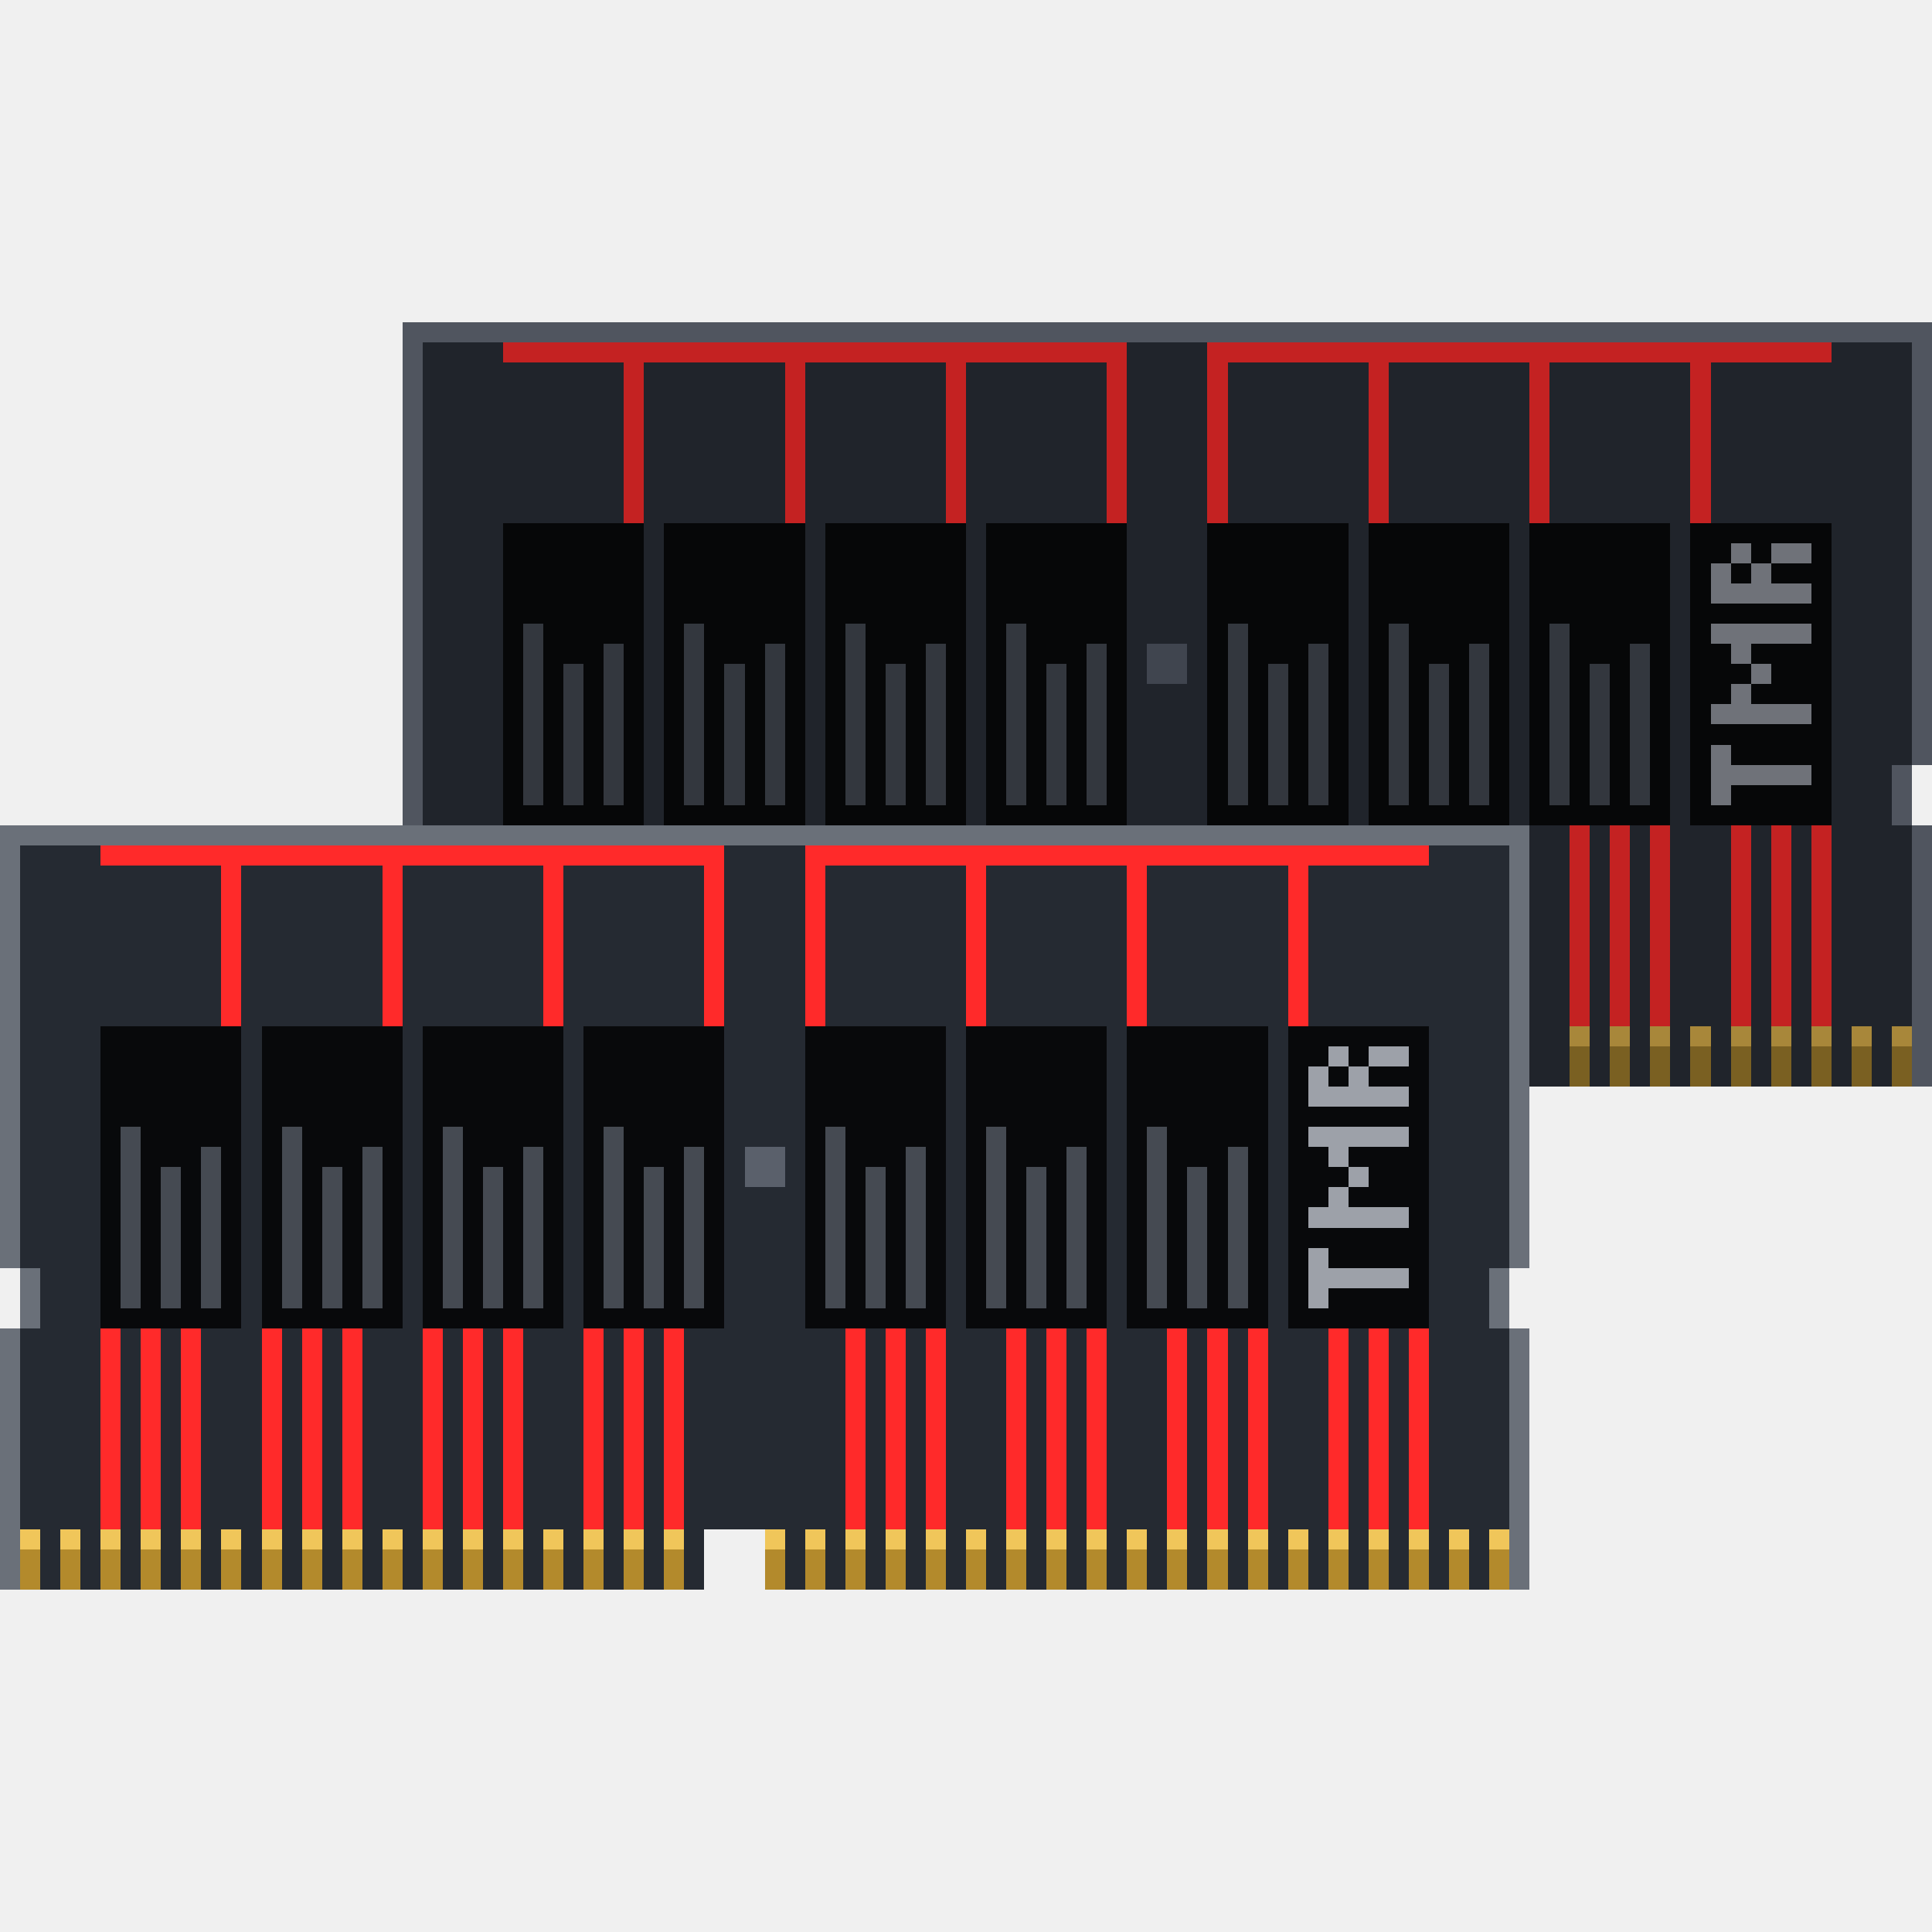
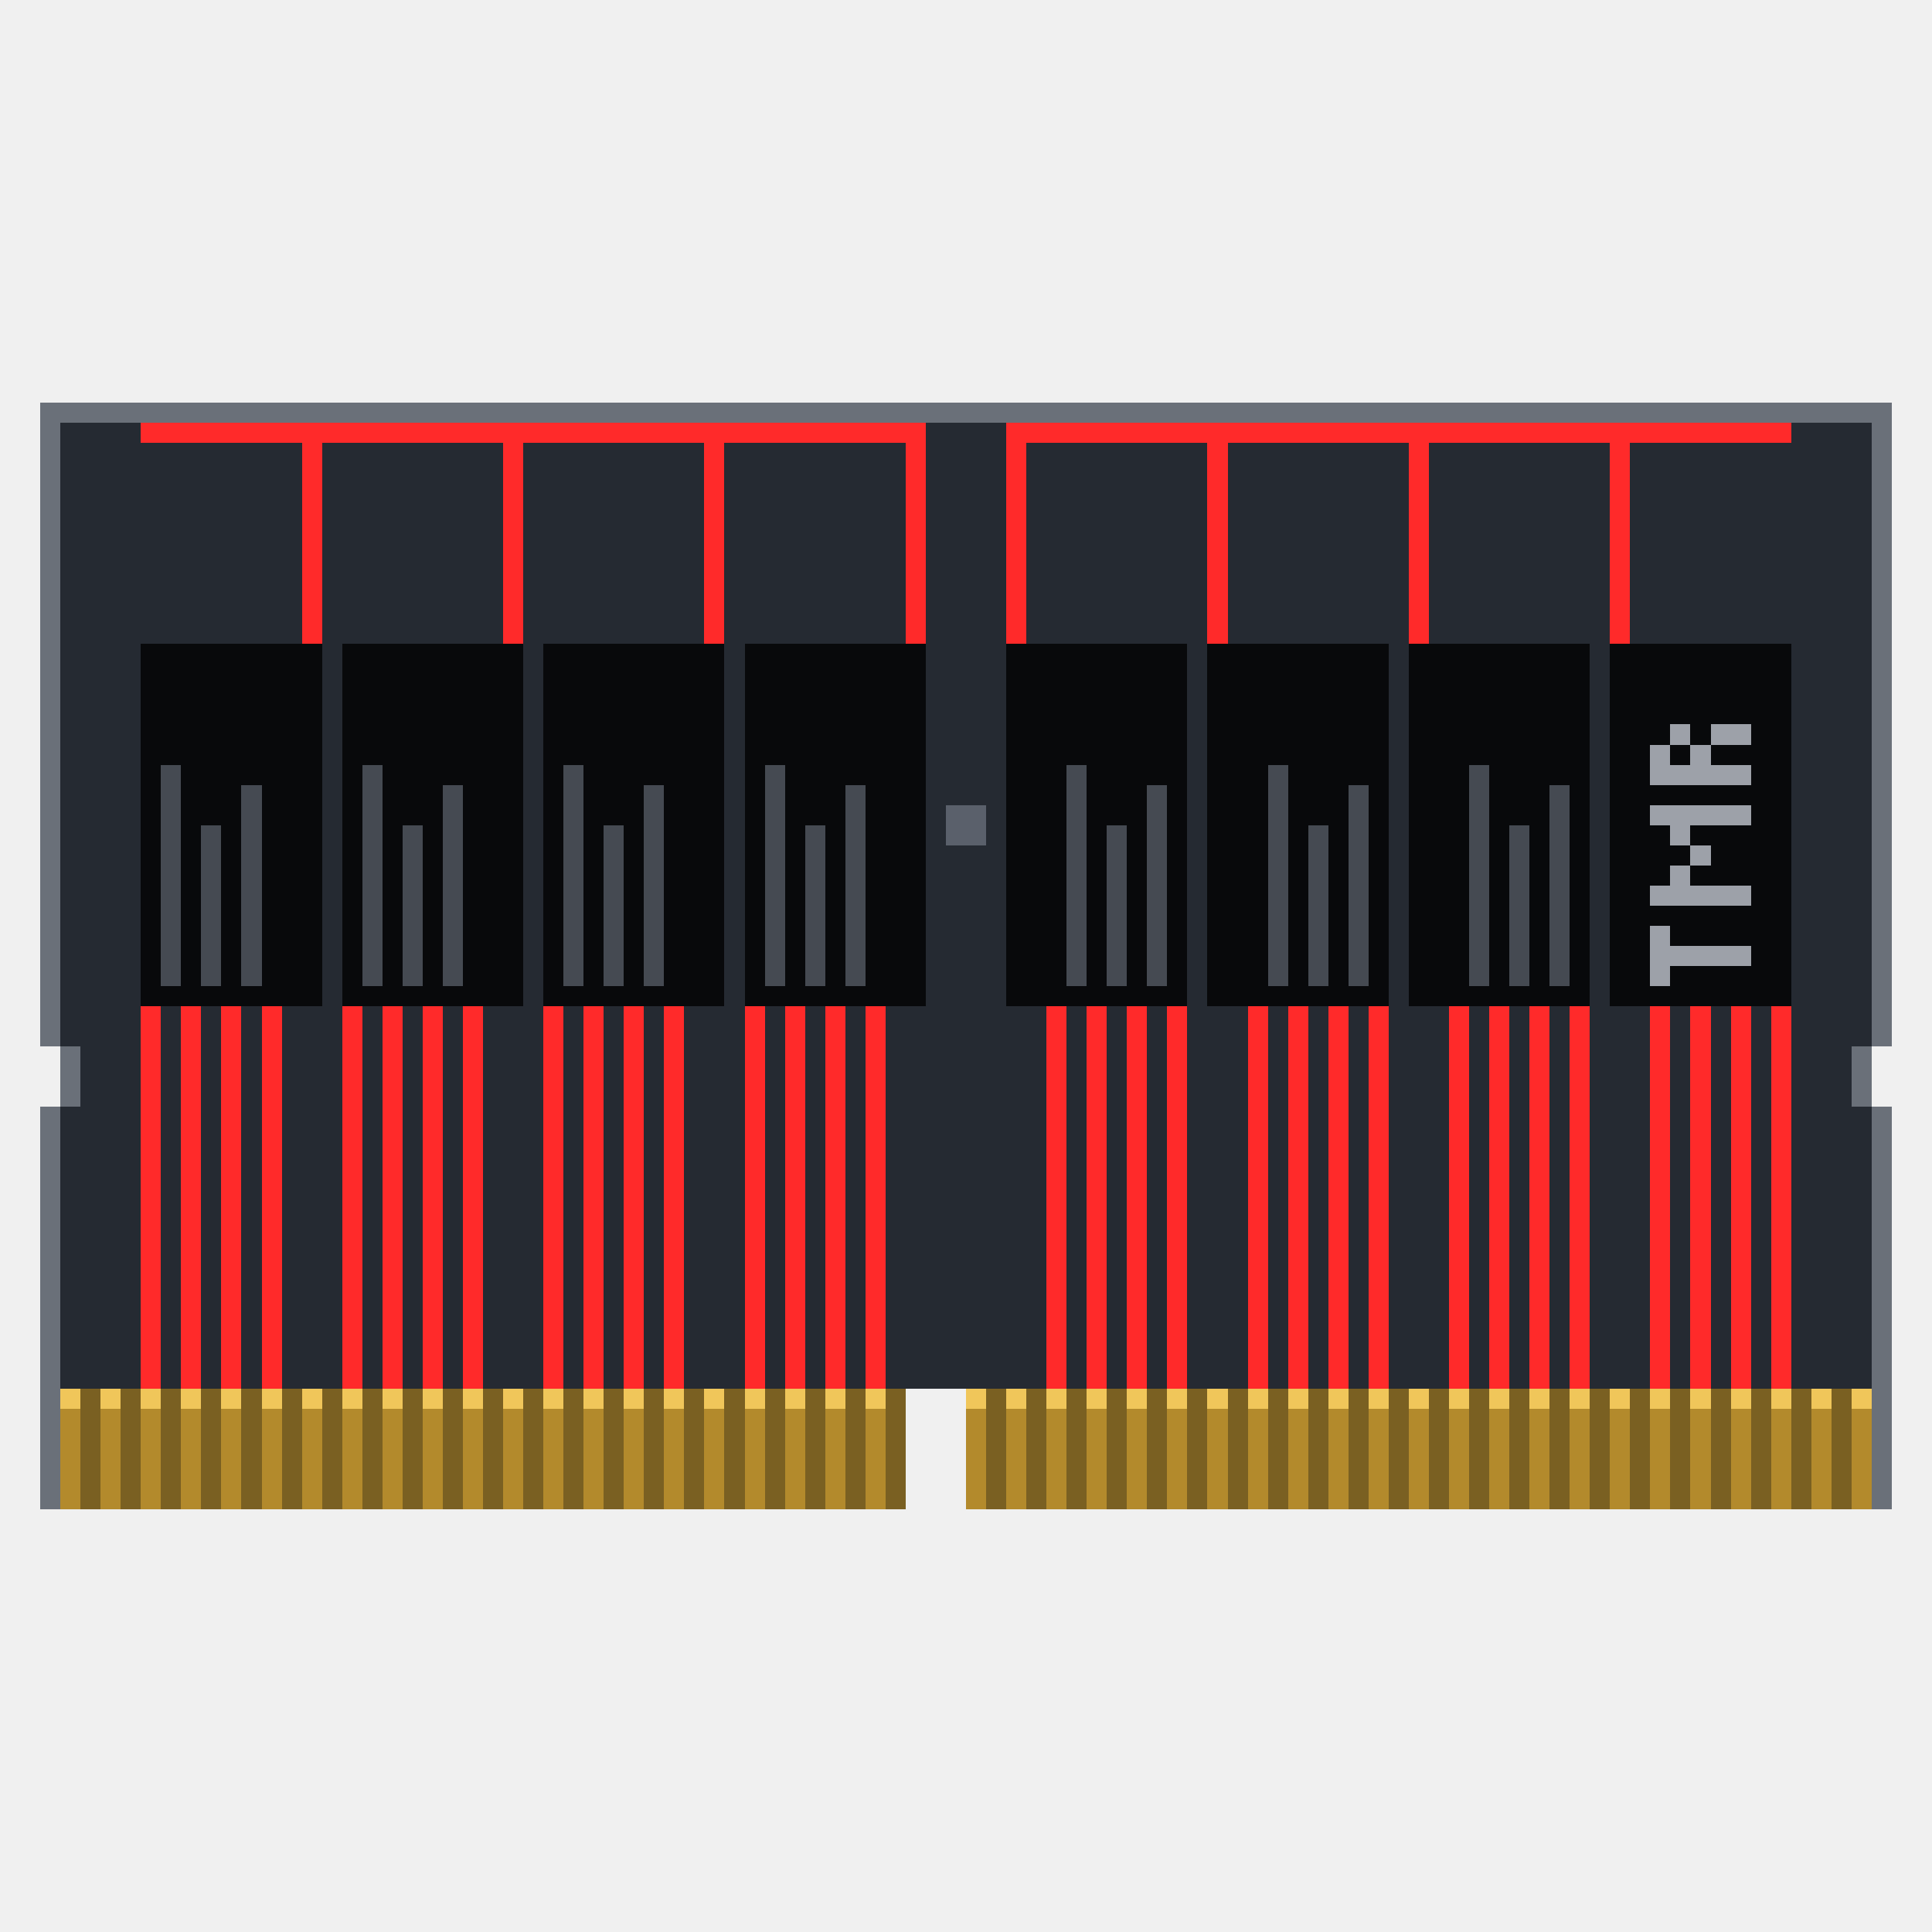
<svg xmlns="http://www.w3.org/2000/svg" viewBox="0 0 96 96" width="96" height="96" shape-rendering="crispEdges">
  <defs>
    <mask id="m96">
      <rect width="96" height="96" fill="#fff" />
-       <rect x="35" y="76" width="1" height="3" fill="#000" />
-       <rect x="36" y="76" width="1" height="3" fill="#000" />
-       <rect x="37" y="76" width="1" height="3" fill="#000" />
-       <rect x="95" y="38" width="1" height="3" fill="#000" />
-       <rect x="0" y="63" width="1" height="3" fill="#000" />
-       <rect x="75" y="63" width="1" height="3" fill="#000" />
+       <rect x="45" y="69" width="1" height="6" fill="#000" />
+       <rect x="46" y="69" width="1" height="6" fill="#000" />
+       <rect x="47" y="69" width="1" height="6" fill="#000" />
+       <rect x="2" y="52" width="1" height="3" fill="#000" />
+       <rect x="93" y="52" width="1" height="3" fill="#000" />
    </mask>
  </defs>
  <g mask="url(#m96)">
-     <rect x="20" y="16" width="76" height="35" fill="#50555f" />
-     <rect x="21" y="17" width="74" height="34" fill="#20242b" />
-     <rect x="20" y="51" width="76" height="3" fill="#20242b" />
-     <rect x="20" y="51" width="1" height="3" fill="#50555f" />
-     <rect x="95" y="51" width="1" height="3" fill="#50555f" />
-     <rect x="25" y="17" width="31" height="1" fill="#c42222" />
-     <rect x="60" y="17" width="31" height="1" fill="#c42222" />
-     <rect x="25" y="41" width="1" height="10" fill="#c42222" />
-     <rect x="27" y="41" width="1" height="10" fill="#c42222" />
-     <rect x="29" y="41" width="1" height="10" fill="#c42222" />
-     <rect x="33" y="41" width="1" height="10" fill="#c42222" />
-     <rect x="35" y="41" width="1" height="10" fill="#c42222" />
-     <rect x="37" y="41" width="1" height="10" fill="#c42222" />
-     <rect x="41" y="41" width="1" height="10" fill="#c42222" />
-     <rect x="43" y="41" width="1" height="10" fill="#c42222" />
-     <rect x="45" y="41" width="1" height="10" fill="#c42222" />
-     <rect x="49" y="41" width="1" height="10" fill="#c42222" />
-     <rect x="51" y="41" width="1" height="10" fill="#c42222" />
-     <rect x="53" y="41" width="1" height="10" fill="#c42222" />
-     <rect x="90" y="41" width="1" height="10" fill="#c42222" />
-     <rect x="88" y="41" width="1" height="10" fill="#c42222" />
-     <rect x="86" y="41" width="1" height="10" fill="#c42222" />
-     <rect x="82" y="41" width="1" height="10" fill="#c42222" />
-     <rect x="80" y="41" width="1" height="10" fill="#c42222" />
-     <rect x="78" y="41" width="1" height="10" fill="#c42222" />
-     <rect x="74" y="41" width="1" height="10" fill="#c42222" />
-     <rect x="72" y="41" width="1" height="10" fill="#c42222" />
-     <rect x="70" y="41" width="1" height="10" fill="#c42222" />
-     <rect x="66" y="41" width="1" height="10" fill="#c42222" />
-     <rect x="64" y="41" width="1" height="10" fill="#c42222" />
-     <rect x="62" y="41" width="1" height="10" fill="#c42222" />
-     <rect x="25" y="26" width="7" height="15" fill="#060708" />
-     <rect x="31" y="18" width="1" height="8" fill="#c42222" />
-     <rect x="26" y="31" width="1" height="9" fill="#33373e" />
-     <rect x="28" y="33" width="1" height="7" fill="#33373e" />
-     <rect x="30" y="32" width="1" height="8" fill="#33373e" />
-     <rect x="33" y="26" width="7" height="15" fill="#060708" />
-     <rect x="39" y="18" width="1" height="8" fill="#c42222" />
-     <rect x="34" y="31" width="1" height="9" fill="#33373e" />
-     <rect x="36" y="33" width="1" height="7" fill="#33373e" />
-     <rect x="38" y="32" width="1" height="8" fill="#33373e" />
-     <rect x="41" y="26" width="7" height="15" fill="#060708" />
-     <rect x="47" y="18" width="1" height="8" fill="#c42222" />
-     <rect x="42" y="31" width="1" height="9" fill="#33373e" />
-     <rect x="44" y="33" width="1" height="7" fill="#33373e" />
-     <rect x="46" y="32" width="1" height="8" fill="#33373e" />
-     <rect x="49" y="26" width="7" height="15" fill="#060708" />
-     <rect x="55" y="18" width="1" height="8" fill="#c42222" />
-     <rect x="50" y="31" width="1" height="9" fill="#33373e" />
-     <rect x="52" y="33" width="1" height="7" fill="#33373e" />
-     <rect x="54" y="32" width="1" height="8" fill="#33373e" />
-     <rect x="60" y="26" width="7" height="15" fill="#060708" />
-     <rect x="60" y="18" width="1" height="8" fill="#c42222" />
-     <rect x="65" y="32" width="1" height="8" fill="#33373e" />
-     <rect x="63" y="33" width="1" height="7" fill="#33373e" />
-     <rect x="61" y="31" width="1" height="9" fill="#33373e" />
-     <rect x="68" y="26" width="7" height="15" fill="#060708" />
-     <rect x="68" y="18" width="1" height="8" fill="#c42222" />
-     <rect x="73" y="32" width="1" height="8" fill="#33373e" />
-     <rect x="71" y="33" width="1" height="7" fill="#33373e" />
-     <rect x="69" y="31" width="1" height="9" fill="#33373e" />
-     <rect x="76" y="26" width="7" height="15" fill="#060708" />
-     <rect x="76" y="18" width="1" height="8" fill="#c42222" />
-     <rect x="81" y="32" width="1" height="8" fill="#33373e" />
-     <rect x="79" y="33" width="1" height="7" fill="#33373e" />
-     <rect x="77" y="31" width="1" height="9" fill="#33373e" />
-     <rect x="84" y="26" width="7" height="15" fill="#060708" />
-     <rect x="84" y="18" width="1" height="8" fill="#c42222" />
-     <rect x="85" y="39" width="1" height="1" fill="#6f7279" />
-     <rect x="85" y="38" width="1" height="1" fill="#6f7279" />
-     <rect x="85" y="37" width="1" height="1" fill="#6f7279" />
-     <rect x="86" y="38" width="1" height="1" fill="#6f7279" />
-     <rect x="87" y="38" width="1" height="1" fill="#6f7279" />
-     <rect x="88" y="38" width="1" height="1" fill="#6f7279" />
-     <rect x="89" y="38" width="1" height="1" fill="#6f7279" />
-     <rect x="85" y="35" width="1" height="1" fill="#6f7279" />
-     <rect x="85" y="31" width="1" height="1" fill="#6f7279" />
-     <rect x="86" y="35" width="1" height="1" fill="#6f7279" />
-     <rect x="86" y="34" width="1" height="1" fill="#6f7279" />
-     <rect x="86" y="32" width="1" height="1" fill="#6f7279" />
-     <rect x="86" y="31" width="1" height="1" fill="#6f7279" />
-     <rect x="87" y="35" width="1" height="1" fill="#6f7279" />
-     <rect x="87" y="33" width="1" height="1" fill="#6f7279" />
-     <rect x="87" y="31" width="1" height="1" fill="#6f7279" />
-     <rect x="88" y="35" width="1" height="1" fill="#6f7279" />
-     <rect x="88" y="31" width="1" height="1" fill="#6f7279" />
-     <rect x="89" y="35" width="1" height="1" fill="#6f7279" />
-     <rect x="89" y="31" width="1" height="1" fill="#6f7279" />
-     <rect x="85" y="29" width="1" height="1" fill="#6f7279" />
-     <rect x="85" y="28" width="1" height="1" fill="#6f7279" />
-     <rect x="86" y="29" width="1" height="1" fill="#6f7279" />
-     <rect x="86" y="27" width="1" height="1" fill="#6f7279" />
-     <rect x="87" y="29" width="1" height="1" fill="#6f7279" />
-     <rect x="87" y="28" width="1" height="1" fill="#6f7279" />
-     <rect x="88" y="29" width="1" height="1" fill="#6f7279" />
-     <rect x="88" y="27" width="1" height="1" fill="#6f7279" />
-     <rect x="89" y="29" width="1" height="1" fill="#6f7279" />
-     <rect x="89" y="27" width="1" height="1" fill="#6f7279" />
-     <rect x="57" y="32" width="2" height="2" fill="#40454f" />
-     <rect x="21" y="51" width="1" height="1" fill="#a8873a" />
-     <rect x="21" y="52" width="1" height="2" fill="#7a6022" />
-     <rect x="23" y="51" width="1" height="1" fill="#a8873a" />
-     <rect x="23" y="52" width="1" height="2" fill="#7a6022" />
-     <rect x="25" y="51" width="1" height="1" fill="#a8873a" />
-     <rect x="25" y="52" width="1" height="2" fill="#7a6022" />
-     <rect x="27" y="51" width="1" height="1" fill="#a8873a" />
-     <rect x="27" y="52" width="1" height="2" fill="#7a6022" />
-     <rect x="29" y="51" width="1" height="1" fill="#a8873a" />
-     <rect x="29" y="52" width="1" height="2" fill="#7a6022" />
-     <rect x="31" y="51" width="1" height="1" fill="#a8873a" />
-     <rect x="31" y="52" width="1" height="2" fill="#7a6022" />
-     <rect x="33" y="51" width="1" height="1" fill="#a8873a" />
-     <rect x="33" y="52" width="1" height="2" fill="#7a6022" />
-     <rect x="35" y="51" width="1" height="1" fill="#a8873a" />
-     <rect x="35" y="52" width="1" height="2" fill="#7a6022" />
-     <rect x="37" y="51" width="1" height="1" fill="#a8873a" />
-     <rect x="37" y="52" width="1" height="2" fill="#7a6022" />
-     <rect x="39" y="51" width="1" height="1" fill="#a8873a" />
-     <rect x="39" y="52" width="1" height="2" fill="#7a6022" />
-     <rect x="41" y="51" width="1" height="1" fill="#a8873a" />
-     <rect x="41" y="52" width="1" height="2" fill="#7a6022" />
-     <rect x="43" y="51" width="1" height="1" fill="#a8873a" />
-     <rect x="43" y="52" width="1" height="2" fill="#7a6022" />
-     <rect x="45" y="51" width="1" height="1" fill="#a8873a" />
-     <rect x="45" y="52" width="1" height="2" fill="#7a6022" />
-     <rect x="47" y="51" width="1" height="1" fill="#a8873a" />
-     <rect x="47" y="52" width="1" height="2" fill="#7a6022" />
-     <rect x="49" y="51" width="1" height="1" fill="#a8873a" />
-     <rect x="49" y="52" width="1" height="2" fill="#7a6022" />
-     <rect x="51" y="51" width="1" height="1" fill="#a8873a" />
-     <rect x="51" y="52" width="1" height="2" fill="#7a6022" />
-     <rect x="53" y="51" width="1" height="1" fill="#a8873a" />
-     <rect x="53" y="52" width="1" height="2" fill="#7a6022" />
-     <rect x="58" y="51" width="1" height="1" fill="#a8873a" />
-     <rect x="58" y="52" width="1" height="2" fill="#7a6022" />
-     <rect x="60" y="51" width="1" height="1" fill="#a8873a" />
-     <rect x="60" y="52" width="1" height="2" fill="#7a6022" />
-     <rect x="62" y="51" width="1" height="1" fill="#a8873a" />
-     <rect x="62" y="52" width="1" height="2" fill="#7a6022" />
-     <rect x="64" y="51" width="1" height="1" fill="#a8873a" />
-     <rect x="64" y="52" width="1" height="2" fill="#7a6022" />
-     <rect x="66" y="51" width="1" height="1" fill="#a8873a" />
-     <rect x="66" y="52" width="1" height="2" fill="#7a6022" />
-     <rect x="68" y="51" width="1" height="1" fill="#a8873a" />
-     <rect x="68" y="52" width="1" height="2" fill="#7a6022" />
-     <rect x="70" y="51" width="1" height="1" fill="#a8873a" />
-     <rect x="70" y="52" width="1" height="2" fill="#7a6022" />
-     <rect x="72" y="51" width="1" height="1" fill="#a8873a" />
-     <rect x="72" y="52" width="1" height="2" fill="#7a6022" />
-     <rect x="74" y="51" width="1" height="1" fill="#a8873a" />
-     <rect x="74" y="52" width="1" height="2" fill="#7a6022" />
-     <rect x="78" y="51" width="1" height="1" fill="#a8873a" />
-     <rect x="78" y="52" width="1" height="2" fill="#7a6022" />
-     <rect x="80" y="51" width="1" height="1" fill="#a8873a" />
-     <rect x="80" y="52" width="1" height="2" fill="#7a6022" />
-     <rect x="82" y="51" width="1" height="1" fill="#a8873a" />
-     <rect x="82" y="52" width="1" height="2" fill="#7a6022" />
-     <rect x="84" y="51" width="1" height="1" fill="#a8873a" />
-     <rect x="84" y="52" width="1" height="2" fill="#7a6022" />
-     <rect x="86" y="51" width="1" height="1" fill="#a8873a" />
-     <rect x="86" y="52" width="1" height="2" fill="#7a6022" />
-     <rect x="88" y="51" width="1" height="1" fill="#a8873a" />
-     <rect x="88" y="52" width="1" height="2" fill="#7a6022" />
-     <rect x="90" y="51" width="1" height="1" fill="#a8873a" />
-     <rect x="90" y="52" width="1" height="2" fill="#7a6022" />
-     <rect x="92" y="51" width="1" height="1" fill="#a8873a" />
-     <rect x="92" y="52" width="1" height="2" fill="#7a6022" />
-     <rect x="94" y="51" width="1" height="1" fill="#a8873a" />
-     <rect x="94" y="52" width="1" height="2" fill="#7a6022" />
-     <rect x="94" y="38" width="1" height="3" fill="#50555f" />
-     <rect x="0" y="41" width="76" height="35" fill="#6a7079" />
-     <rect x="1" y="42" width="74" height="34" fill="#252a32" />
-     <rect x="0" y="76" width="76" height="3" fill="#252a32" />
-     <rect x="0" y="76" width="1" height="3" fill="#6a7079" />
-     <rect x="75" y="76" width="1" height="3" fill="#6a7079" />
-     <rect x="5" y="42" width="31" height="1" fill="#ff2a2a" />
-     <rect x="40" y="42" width="31" height="1" fill="#ff2a2a" />
-     <rect x="5" y="66" width="1" height="10" fill="#ff2a2a" />
-     <rect x="7" y="66" width="1" height="10" fill="#ff2a2a" />
-     <rect x="9" y="66" width="1" height="10" fill="#ff2a2a" />
-     <rect x="13" y="66" width="1" height="10" fill="#ff2a2a" />
-     <rect x="15" y="66" width="1" height="10" fill="#ff2a2a" />
-     <rect x="17" y="66" width="1" height="10" fill="#ff2a2a" />
-     <rect x="21" y="66" width="1" height="10" fill="#ff2a2a" />
-     <rect x="23" y="66" width="1" height="10" fill="#ff2a2a" />
-     <rect x="25" y="66" width="1" height="10" fill="#ff2a2a" />
-     <rect x="29" y="66" width="1" height="10" fill="#ff2a2a" />
-     <rect x="31" y="66" width="1" height="10" fill="#ff2a2a" />
-     <rect x="33" y="66" width="1" height="10" fill="#ff2a2a" />
-     <rect x="70" y="66" width="1" height="10" fill="#ff2a2a" />
-     <rect x="68" y="66" width="1" height="10" fill="#ff2a2a" />
-     <rect x="66" y="66" width="1" height="10" fill="#ff2a2a" />
-     <rect x="62" y="66" width="1" height="10" fill="#ff2a2a" />
-     <rect x="60" y="66" width="1" height="10" fill="#ff2a2a" />
-     <rect x="58" y="66" width="1" height="10" fill="#ff2a2a" />
-     <rect x="54" y="66" width="1" height="10" fill="#ff2a2a" />
-     <rect x="52" y="66" width="1" height="10" fill="#ff2a2a" />
-     <rect x="50" y="66" width="1" height="10" fill="#ff2a2a" />
-     <rect x="46" y="66" width="1" height="10" fill="#ff2a2a" />
-     <rect x="44" y="66" width="1" height="10" fill="#ff2a2a" />
-     <rect x="42" y="66" width="1" height="10" fill="#ff2a2a" />
-     <rect x="5" y="51" width="7" height="15" fill="#08090b" />
-     <rect x="11" y="43" width="1" height="8" fill="#ff2a2a" />
-     <rect x="6" y="56" width="1" height="9" fill="#454a52" />
-     <rect x="8" y="58" width="1" height="7" fill="#454a52" />
-     <rect x="10" y="57" width="1" height="8" fill="#454a52" />
-     <rect x="13" y="51" width="7" height="15" fill="#08090b" />
-     <rect x="19" y="43" width="1" height="8" fill="#ff2a2a" />
-     <rect x="14" y="56" width="1" height="9" fill="#454a52" />
-     <rect x="16" y="58" width="1" height="7" fill="#454a52" />
-     <rect x="18" y="57" width="1" height="8" fill="#454a52" />
-     <rect x="21" y="51" width="7" height="15" fill="#08090b" />
-     <rect x="27" y="43" width="1" height="8" fill="#ff2a2a" />
-     <rect x="22" y="56" width="1" height="9" fill="#454a52" />
-     <rect x="24" y="58" width="1" height="7" fill="#454a52" />
-     <rect x="26" y="57" width="1" height="8" fill="#454a52" />
-     <rect x="29" y="51" width="7" height="15" fill="#08090b" />
-     <rect x="35" y="43" width="1" height="8" fill="#ff2a2a" />
-     <rect x="30" y="56" width="1" height="9" fill="#454a52" />
-     <rect x="32" y="58" width="1" height="7" fill="#454a52" />
-     <rect x="34" y="57" width="1" height="8" fill="#454a52" />
-     <rect x="40" y="51" width="7" height="15" fill="#08090b" />
-     <rect x="40" y="43" width="1" height="8" fill="#ff2a2a" />
-     <rect x="45" y="57" width="1" height="8" fill="#454a52" />
-     <rect x="43" y="58" width="1" height="7" fill="#454a52" />
-     <rect x="41" y="56" width="1" height="9" fill="#454a52" />
-     <rect x="48" y="51" width="7" height="15" fill="#08090b" />
-     <rect x="48" y="43" width="1" height="8" fill="#ff2a2a" />
-     <rect x="53" y="57" width="1" height="8" fill="#454a52" />
-     <rect x="51" y="58" width="1" height="7" fill="#454a52" />
-     <rect x="49" y="56" width="1" height="9" fill="#454a52" />
-     <rect x="56" y="51" width="7" height="15" fill="#08090b" />
-     <rect x="56" y="43" width="1" height="8" fill="#ff2a2a" />
-     <rect x="61" y="57" width="1" height="8" fill="#454a52" />
-     <rect x="59" y="58" width="1" height="7" fill="#454a52" />
-     <rect x="57" y="56" width="1" height="9" fill="#454a52" />
-     <rect x="64" y="51" width="7" height="15" fill="#08090b" />
-     <rect x="64" y="43" width="1" height="8" fill="#ff2a2a" />
-     <rect x="65" y="64" width="1" height="1" fill="#9da1a9" />
-     <rect x="65" y="63" width="1" height="1" fill="#9da1a9" />
-     <rect x="65" y="62" width="1" height="1" fill="#9da1a9" />
-     <rect x="66" y="63" width="1" height="1" fill="#9da1a9" />
-     <rect x="67" y="63" width="1" height="1" fill="#9da1a9" />
-     <rect x="68" y="63" width="1" height="1" fill="#9da1a9" />
-     <rect x="69" y="63" width="1" height="1" fill="#9da1a9" />
-     <rect x="65" y="60" width="1" height="1" fill="#9da1a9" />
-     <rect x="65" y="56" width="1" height="1" fill="#9da1a9" />
-     <rect x="66" y="60" width="1" height="1" fill="#9da1a9" />
-     <rect x="66" y="59" width="1" height="1" fill="#9da1a9" />
-     <rect x="66" y="57" width="1" height="1" fill="#9da1a9" />
-     <rect x="66" y="56" width="1" height="1" fill="#9da1a9" />
-     <rect x="67" y="60" width="1" height="1" fill="#9da1a9" />
-     <rect x="67" y="58" width="1" height="1" fill="#9da1a9" />
-     <rect x="67" y="56" width="1" height="1" fill="#9da1a9" />
-     <rect x="68" y="60" width="1" height="1" fill="#9da1a9" />
-     <rect x="68" y="56" width="1" height="1" fill="#9da1a9" />
-     <rect x="69" y="60" width="1" height="1" fill="#9da1a9" />
-     <rect x="69" y="56" width="1" height="1" fill="#9da1a9" />
-     <rect x="65" y="54" width="1" height="1" fill="#9da1a9" />
-     <rect x="65" y="53" width="1" height="1" fill="#9da1a9" />
-     <rect x="66" y="54" width="1" height="1" fill="#9da1a9" />
-     <rect x="66" y="52" width="1" height="1" fill="#9da1a9" />
-     <rect x="67" y="54" width="1" height="1" fill="#9da1a9" />
-     <rect x="67" y="53" width="1" height="1" fill="#9da1a9" />
-     <rect x="68" y="54" width="1" height="1" fill="#9da1a9" />
-     <rect x="68" y="52" width="1" height="1" fill="#9da1a9" />
-     <rect x="69" y="54" width="1" height="1" fill="#9da1a9" />
-     <rect x="69" y="52" width="1" height="1" fill="#9da1a9" />
-     <rect x="37" y="57" width="2" height="2" fill="#5a606b" />
-     <rect x="1" y="76" width="1" height="1" fill="#f0c65a" />
-     <rect x="1" y="77" width="1" height="2" fill="#b38a2c" />
-     <rect x="3" y="76" width="1" height="1" fill="#f0c65a" />
-     <rect x="3" y="77" width="1" height="2" fill="#b38a2c" />
-     <rect x="5" y="76" width="1" height="1" fill="#f0c65a" />
-     <rect x="5" y="77" width="1" height="2" fill="#b38a2c" />
-     <rect x="7" y="76" width="1" height="1" fill="#f0c65a" />
-     <rect x="7" y="77" width="1" height="2" fill="#b38a2c" />
-     <rect x="9" y="76" width="1" height="1" fill="#f0c65a" />
-     <rect x="9" y="77" width="1" height="2" fill="#b38a2c" />
-     <rect x="11" y="76" width="1" height="1" fill="#f0c65a" />
-     <rect x="11" y="77" width="1" height="2" fill="#b38a2c" />
-     <rect x="13" y="76" width="1" height="1" fill="#f0c65a" />
-     <rect x="13" y="77" width="1" height="2" fill="#b38a2c" />
-     <rect x="15" y="76" width="1" height="1" fill="#f0c65a" />
-     <rect x="15" y="77" width="1" height="2" fill="#b38a2c" />
-     <rect x="17" y="76" width="1" height="1" fill="#f0c65a" />
-     <rect x="17" y="77" width="1" height="2" fill="#b38a2c" />
-     <rect x="19" y="76" width="1" height="1" fill="#f0c65a" />
-     <rect x="19" y="77" width="1" height="2" fill="#b38a2c" />
-     <rect x="21" y="76" width="1" height="1" fill="#f0c65a" />
-     <rect x="21" y="77" width="1" height="2" fill="#b38a2c" />
-     <rect x="23" y="76" width="1" height="1" fill="#f0c65a" />
-     <rect x="23" y="77" width="1" height="2" fill="#b38a2c" />
-     <rect x="25" y="76" width="1" height="1" fill="#f0c65a" />
-     <rect x="25" y="77" width="1" height="2" fill="#b38a2c" />
-     <rect x="27" y="76" width="1" height="1" fill="#f0c65a" />
-     <rect x="27" y="77" width="1" height="2" fill="#b38a2c" />
-     <rect x="29" y="76" width="1" height="1" fill="#f0c65a" />
-     <rect x="29" y="77" width="1" height="2" fill="#b38a2c" />
-     <rect x="31" y="76" width="1" height="1" fill="#f0c65a" />
-     <rect x="31" y="77" width="1" height="2" fill="#b38a2c" />
-     <rect x="33" y="76" width="1" height="1" fill="#f0c65a" />
-     <rect x="33" y="77" width="1" height="2" fill="#b38a2c" />
-     <rect x="38" y="76" width="1" height="1" fill="#f0c65a" />
-     <rect x="38" y="77" width="1" height="2" fill="#b38a2c" />
-     <rect x="40" y="76" width="1" height="1" fill="#f0c65a" />
-     <rect x="40" y="77" width="1" height="2" fill="#b38a2c" />
-     <rect x="42" y="76" width="1" height="1" fill="#f0c65a" />
-     <rect x="42" y="77" width="1" height="2" fill="#b38a2c" />
-     <rect x="44" y="76" width="1" height="1" fill="#f0c65a" />
-     <rect x="44" y="77" width="1" height="2" fill="#b38a2c" />
-     <rect x="46" y="76" width="1" height="1" fill="#f0c65a" />
-     <rect x="46" y="77" width="1" height="2" fill="#b38a2c" />
-     <rect x="48" y="76" width="1" height="1" fill="#f0c65a" />
-     <rect x="48" y="77" width="1" height="2" fill="#b38a2c" />
-     <rect x="50" y="76" width="1" height="1" fill="#f0c65a" />
-     <rect x="50" y="77" width="1" height="2" fill="#b38a2c" />
-     <rect x="52" y="76" width="1" height="1" fill="#f0c65a" />
-     <rect x="52" y="77" width="1" height="2" fill="#b38a2c" />
-     <rect x="54" y="76" width="1" height="1" fill="#f0c65a" />
-     <rect x="54" y="77" width="1" height="2" fill="#b38a2c" />
-     <rect x="56" y="76" width="1" height="1" fill="#f0c65a" />
-     <rect x="56" y="77" width="1" height="2" fill="#b38a2c" />
-     <rect x="58" y="76" width="1" height="1" fill="#f0c65a" />
-     <rect x="58" y="77" width="1" height="2" fill="#b38a2c" />
-     <rect x="60" y="76" width="1" height="1" fill="#f0c65a" />
-     <rect x="60" y="77" width="1" height="2" fill="#b38a2c" />
-     <rect x="62" y="76" width="1" height="1" fill="#f0c65a" />
-     <rect x="62" y="77" width="1" height="2" fill="#b38a2c" />
-     <rect x="64" y="76" width="1" height="1" fill="#f0c65a" />
-     <rect x="64" y="77" width="1" height="2" fill="#b38a2c" />
-     <rect x="66" y="76" width="1" height="1" fill="#f0c65a" />
-     <rect x="66" y="77" width="1" height="2" fill="#b38a2c" />
-     <rect x="68" y="76" width="1" height="1" fill="#f0c65a" />
-     <rect x="68" y="77" width="1" height="2" fill="#b38a2c" />
-     <rect x="70" y="76" width="1" height="1" fill="#f0c65a" />
-     <rect x="70" y="77" width="1" height="2" fill="#b38a2c" />
-     <rect x="72" y="76" width="1" height="1" fill="#f0c65a" />
-     <rect x="72" y="77" width="1" height="2" fill="#b38a2c" />
-     <rect x="74" y="76" width="1" height="1" fill="#f0c65a" />
-     <rect x="74" y="77" width="1" height="2" fill="#b38a2c" />
-     <rect x="1" y="63" width="1" height="3" fill="#6a7079" />
-     <rect x="74" y="63" width="1" height="3" fill="#6a7079" />
+     <rect x="2" y="20" width="92" height="49" fill="#6a7079" />
+     <rect x="3" y="21" width="90" height="48" fill="#252a32" />
+     <rect x="2" y="69" width="92" height="6" fill="#252a32" />
+     <rect x="2" y="69" width="1" height="6" fill="#6a7079" />
+     <rect x="93" y="69" width="1" height="6" fill="#6a7079" />
+     <rect x="7" y="21" width="39" height="1" fill="#ff2a2a" />
+     <rect x="50" y="21" width="39" height="1" fill="#ff2a2a" />
+     <rect x="7" y="50" width="1" height="19" fill="#ff2a2a" />
+     <rect x="9" y="50" width="1" height="19" fill="#ff2a2a" />
+     <rect x="11" y="50" width="1" height="19" fill="#ff2a2a" />
+     <rect x="13" y="50" width="1" height="19" fill="#ff2a2a" />
+     <rect x="17" y="50" width="1" height="19" fill="#ff2a2a" />
+     <rect x="19" y="50" width="1" height="19" fill="#ff2a2a" />
+     <rect x="21" y="50" width="1" height="19" fill="#ff2a2a" />
+     <rect x="23" y="50" width="1" height="19" fill="#ff2a2a" />
+     <rect x="27" y="50" width="1" height="19" fill="#ff2a2a" />
+     <rect x="29" y="50" width="1" height="19" fill="#ff2a2a" />
+     <rect x="31" y="50" width="1" height="19" fill="#ff2a2a" />
+     <rect x="33" y="50" width="1" height="19" fill="#ff2a2a" />
+     <rect x="37" y="50" width="1" height="19" fill="#ff2a2a" />
+     <rect x="39" y="50" width="1" height="19" fill="#ff2a2a" />
+     <rect x="41" y="50" width="1" height="19" fill="#ff2a2a" />
+     <rect x="43" y="50" width="1" height="19" fill="#ff2a2a" />
+     <rect x="88" y="50" width="1" height="19" fill="#ff2a2a" />
+     <rect x="86" y="50" width="1" height="19" fill="#ff2a2a" />
+     <rect x="84" y="50" width="1" height="19" fill="#ff2a2a" />
+     <rect x="82" y="50" width="1" height="19" fill="#ff2a2a" />
+     <rect x="78" y="50" width="1" height="19" fill="#ff2a2a" />
+     <rect x="76" y="50" width="1" height="19" fill="#ff2a2a" />
+     <rect x="74" y="50" width="1" height="19" fill="#ff2a2a" />
+     <rect x="72" y="50" width="1" height="19" fill="#ff2a2a" />
+     <rect x="68" y="50" width="1" height="19" fill="#ff2a2a" />
+     <rect x="66" y="50" width="1" height="19" fill="#ff2a2a" />
+     <rect x="64" y="50" width="1" height="19" fill="#ff2a2a" />
+     <rect x="62" y="50" width="1" height="19" fill="#ff2a2a" />
+     <rect x="58" y="50" width="1" height="19" fill="#ff2a2a" />
+     <rect x="56" y="50" width="1" height="19" fill="#ff2a2a" />
+     <rect x="54" y="50" width="1" height="19" fill="#ff2a2a" />
+     <rect x="52" y="50" width="1" height="19" fill="#ff2a2a" />
+     <rect x="7" y="32" width="9" height="18" fill="#08090b" />
+     <rect x="15" y="22" width="1" height="10" fill="#ff2a2a" />
+     <rect x="8" y="38" width="1" height="11" fill="#454a52" />
+     <rect x="10" y="41" width="1" height="8" fill="#454a52" />
+     <rect x="12" y="39" width="1" height="10" fill="#454a52" />
+     <rect x="17" y="32" width="9" height="18" fill="#08090b" />
+     <rect x="25" y="22" width="1" height="10" fill="#ff2a2a" />
+     <rect x="18" y="38" width="1" height="11" fill="#454a52" />
+     <rect x="20" y="41" width="1" height="8" fill="#454a52" />
+     <rect x="22" y="39" width="1" height="10" fill="#454a52" />
+     <rect x="27" y="32" width="9" height="18" fill="#08090b" />
+     <rect x="35" y="22" width="1" height="10" fill="#ff2a2a" />
+     <rect x="28" y="38" width="1" height="11" fill="#454a52" />
+     <rect x="30" y="41" width="1" height="8" fill="#454a52" />
+     <rect x="32" y="39" width="1" height="10" fill="#454a52" />
+     <rect x="37" y="32" width="9" height="18" fill="#08090b" />
+     <rect x="45" y="22" width="1" height="10" fill="#ff2a2a" />
+     <rect x="38" y="38" width="1" height="11" fill="#454a52" />
+     <rect x="40" y="41" width="1" height="8" fill="#454a52" />
+     <rect x="42" y="39" width="1" height="10" fill="#454a52" />
+     <rect x="50" y="32" width="9" height="18" fill="#08090b" />
+     <rect x="50" y="22" width="1" height="10" fill="#ff2a2a" />
+     <rect x="57" y="39" width="1" height="10" fill="#454a52" />
+     <rect x="55" y="41" width="1" height="8" fill="#454a52" />
+     <rect x="53" y="38" width="1" height="11" fill="#454a52" />
+     <rect x="60" y="32" width="9" height="18" fill="#08090b" />
+     <rect x="60" y="22" width="1" height="10" fill="#ff2a2a" />
+     <rect x="67" y="39" width="1" height="10" fill="#454a52" />
+     <rect x="65" y="41" width="1" height="8" fill="#454a52" />
+     <rect x="63" y="38" width="1" height="11" fill="#454a52" />
+     <rect x="70" y="32" width="9" height="18" fill="#08090b" />
+     <rect x="70" y="22" width="1" height="10" fill="#ff2a2a" />
+     <rect x="77" y="39" width="1" height="10" fill="#454a52" />
+     <rect x="75" y="41" width="1" height="8" fill="#454a52" />
+     <rect x="73" y="38" width="1" height="11" fill="#454a52" />
+     <rect x="80" y="32" width="9" height="18" fill="#08090b" />
+     <rect x="80" y="22" width="1" height="10" fill="#ff2a2a" />
+     <rect x="82" y="48" width="1" height="1" fill="#9da1a9" />
+     <rect x="82" y="47" width="1" height="1" fill="#9da1a9" />
+     <rect x="82" y="46" width="1" height="1" fill="#9da1a9" />
+     <rect x="83" y="47" width="1" height="1" fill="#9da1a9" />
+     <rect x="84" y="47" width="1" height="1" fill="#9da1a9" />
+     <rect x="85" y="47" width="1" height="1" fill="#9da1a9" />
+     <rect x="86" y="47" width="1" height="1" fill="#9da1a9" />
+     <rect x="82" y="44" width="1" height="1" fill="#9da1a9" />
+     <rect x="82" y="40" width="1" height="1" fill="#9da1a9" />
+     <rect x="83" y="44" width="1" height="1" fill="#9da1a9" />
+     <rect x="83" y="43" width="1" height="1" fill="#9da1a9" />
+     <rect x="83" y="41" width="1" height="1" fill="#9da1a9" />
+     <rect x="83" y="40" width="1" height="1" fill="#9da1a9" />
+     <rect x="84" y="44" width="1" height="1" fill="#9da1a9" />
+     <rect x="84" y="42" width="1" height="1" fill="#9da1a9" />
+     <rect x="84" y="40" width="1" height="1" fill="#9da1a9" />
+     <rect x="85" y="44" width="1" height="1" fill="#9da1a9" />
+     <rect x="85" y="40" width="1" height="1" fill="#9da1a9" />
+     <rect x="86" y="44" width="1" height="1" fill="#9da1a9" />
+     <rect x="86" y="40" width="1" height="1" fill="#9da1a9" />
+     <rect x="82" y="38" width="1" height="1" fill="#9da1a9" />
+     <rect x="82" y="37" width="1" height="1" fill="#9da1a9" />
+     <rect x="83" y="38" width="1" height="1" fill="#9da1a9" />
+     <rect x="83" y="36" width="1" height="1" fill="#9da1a9" />
+     <rect x="84" y="38" width="1" height="1" fill="#9da1a9" />
+     <rect x="84" y="37" width="1" height="1" fill="#9da1a9" />
+     <rect x="85" y="38" width="1" height="1" fill="#9da1a9" />
+     <rect x="85" y="36" width="1" height="1" fill="#9da1a9" />
+     <rect x="86" y="38" width="1" height="1" fill="#9da1a9" />
+     <rect x="86" y="36" width="1" height="1" fill="#9da1a9" />
+     <rect x="47" y="40" width="2" height="2" fill="#5a606b" />
+     <rect x="3" y="69" width="90" height="6" fill="#7a6022" />
+     <rect x="3" y="69" width="1" height="1" fill="#f0c65a" />
+     <rect x="3" y="70" width="1" height="5" fill="#b38a2c" />
+     <rect x="5" y="69" width="1" height="1" fill="#f0c65a" />
+     <rect x="5" y="70" width="1" height="5" fill="#b38a2c" />
+     <rect x="7" y="69" width="1" height="1" fill="#f0c65a" />
+     <rect x="7" y="70" width="1" height="5" fill="#b38a2c" />
+     <rect x="9" y="69" width="1" height="1" fill="#f0c65a" />
+     <rect x="9" y="70" width="1" height="5" fill="#b38a2c" />
+     <rect x="11" y="69" width="1" height="1" fill="#f0c65a" />
+     <rect x="11" y="70" width="1" height="5" fill="#b38a2c" />
+     <rect x="13" y="69" width="1" height="1" fill="#f0c65a" />
+     <rect x="13" y="70" width="1" height="5" fill="#b38a2c" />
+     <rect x="15" y="69" width="1" height="1" fill="#f0c65a" />
+     <rect x="15" y="70" width="1" height="5" fill="#b38a2c" />
+     <rect x="17" y="69" width="1" height="1" fill="#f0c65a" />
+     <rect x="17" y="70" width="1" height="5" fill="#b38a2c" />
+     <rect x="19" y="69" width="1" height="1" fill="#f0c65a" />
+     <rect x="19" y="70" width="1" height="5" fill="#b38a2c" />
+     <rect x="21" y="69" width="1" height="1" fill="#f0c65a" />
+     <rect x="21" y="70" width="1" height="5" fill="#b38a2c" />
+     <rect x="23" y="69" width="1" height="1" fill="#f0c65a" />
+     <rect x="23" y="70" width="1" height="5" fill="#b38a2c" />
+     <rect x="25" y="69" width="1" height="1" fill="#f0c65a" />
+     <rect x="25" y="70" width="1" height="5" fill="#b38a2c" />
+     <rect x="27" y="69" width="1" height="1" fill="#f0c65a" />
+     <rect x="27" y="70" width="1" height="5" fill="#b38a2c" />
+     <rect x="29" y="69" width="1" height="1" fill="#f0c65a" />
+     <rect x="29" y="70" width="1" height="5" fill="#b38a2c" />
+     <rect x="31" y="69" width="1" height="1" fill="#f0c65a" />
+     <rect x="31" y="70" width="1" height="5" fill="#b38a2c" />
+     <rect x="33" y="69" width="1" height="1" fill="#f0c65a" />
+     <rect x="33" y="70" width="1" height="5" fill="#b38a2c" />
+     <rect x="35" y="69" width="1" height="1" fill="#f0c65a" />
+     <rect x="35" y="70" width="1" height="5" fill="#b38a2c" />
+     <rect x="37" y="69" width="1" height="1" fill="#f0c65a" />
+     <rect x="37" y="70" width="1" height="5" fill="#b38a2c" />
+     <rect x="39" y="69" width="1" height="1" fill="#f0c65a" />
+     <rect x="39" y="70" width="1" height="5" fill="#b38a2c" />
+     <rect x="41" y="69" width="1" height="1" fill="#f0c65a" />
+     <rect x="41" y="70" width="1" height="5" fill="#b38a2c" />
+     <rect x="43" y="69" width="1" height="1" fill="#f0c65a" />
+     <rect x="43" y="70" width="1" height="5" fill="#b38a2c" />
+     <rect x="48" y="69" width="1" height="1" fill="#f0c65a" />
+     <rect x="48" y="70" width="1" height="5" fill="#b38a2c" />
+     <rect x="50" y="69" width="1" height="1" fill="#f0c65a" />
+     <rect x="50" y="70" width="1" height="5" fill="#b38a2c" />
+     <rect x="52" y="69" width="1" height="1" fill="#f0c65a" />
+     <rect x="52" y="70" width="1" height="5" fill="#b38a2c" />
+     <rect x="54" y="69" width="1" height="1" fill="#f0c65a" />
+     <rect x="54" y="70" width="1" height="5" fill="#b38a2c" />
+     <rect x="56" y="69" width="1" height="1" fill="#f0c65a" />
+     <rect x="56" y="70" width="1" height="5" fill="#b38a2c" />
+     <rect x="58" y="69" width="1" height="1" fill="#f0c65a" />
+     <rect x="58" y="70" width="1" height="5" fill="#b38a2c" />
+     <rect x="60" y="69" width="1" height="1" fill="#f0c65a" />
+     <rect x="60" y="70" width="1" height="5" fill="#b38a2c" />
+     <rect x="62" y="69" width="1" height="1" fill="#f0c65a" />
+     <rect x="62" y="70" width="1" height="5" fill="#b38a2c" />
+     <rect x="64" y="69" width="1" height="1" fill="#f0c65a" />
+     <rect x="64" y="70" width="1" height="5" fill="#b38a2c" />
+     <rect x="66" y="69" width="1" height="1" fill="#f0c65a" />
+     <rect x="66" y="70" width="1" height="5" fill="#b38a2c" />
+     <rect x="68" y="69" width="1" height="1" fill="#f0c65a" />
+     <rect x="68" y="70" width="1" height="5" fill="#b38a2c" />
+     <rect x="70" y="69" width="1" height="1" fill="#f0c65a" />
+     <rect x="70" y="70" width="1" height="5" fill="#b38a2c" />
+     <rect x="72" y="69" width="1" height="1" fill="#f0c65a" />
+     <rect x="72" y="70" width="1" height="5" fill="#b38a2c" />
+     <rect x="74" y="69" width="1" height="1" fill="#f0c65a" />
+     <rect x="74" y="70" width="1" height="5" fill="#b38a2c" />
+     <rect x="76" y="69" width="1" height="1" fill="#f0c65a" />
+     <rect x="76" y="70" width="1" height="5" fill="#b38a2c" />
+     <rect x="78" y="69" width="1" height="1" fill="#f0c65a" />
+     <rect x="78" y="70" width="1" height="5" fill="#b38a2c" />
+     <rect x="80" y="69" width="1" height="1" fill="#f0c65a" />
+     <rect x="80" y="70" width="1" height="5" fill="#b38a2c" />
+     <rect x="82" y="69" width="1" height="1" fill="#f0c65a" />
+     <rect x="82" y="70" width="1" height="5" fill="#b38a2c" />
+     <rect x="84" y="69" width="1" height="1" fill="#f0c65a" />
+     <rect x="84" y="70" width="1" height="5" fill="#b38a2c" />
+     <rect x="86" y="69" width="1" height="1" fill="#f0c65a" />
+     <rect x="86" y="70" width="1" height="5" fill="#b38a2c" />
+     <rect x="88" y="69" width="1" height="1" fill="#f0c65a" />
+     <rect x="88" y="70" width="1" height="5" fill="#b38a2c" />
+     <rect x="90" y="69" width="1" height="1" fill="#f0c65a" />
+     <rect x="90" y="70" width="1" height="5" fill="#b38a2c" />
+     <rect x="92" y="69" width="1" height="1" fill="#f0c65a" />
+     <rect x="92" y="70" width="1" height="5" fill="#b38a2c" />
+     <rect x="3" y="52" width="1" height="3" fill="#6a7079" />
+     <rect x="92" y="52" width="1" height="3" fill="#6a7079" />
  </g>
</svg>
